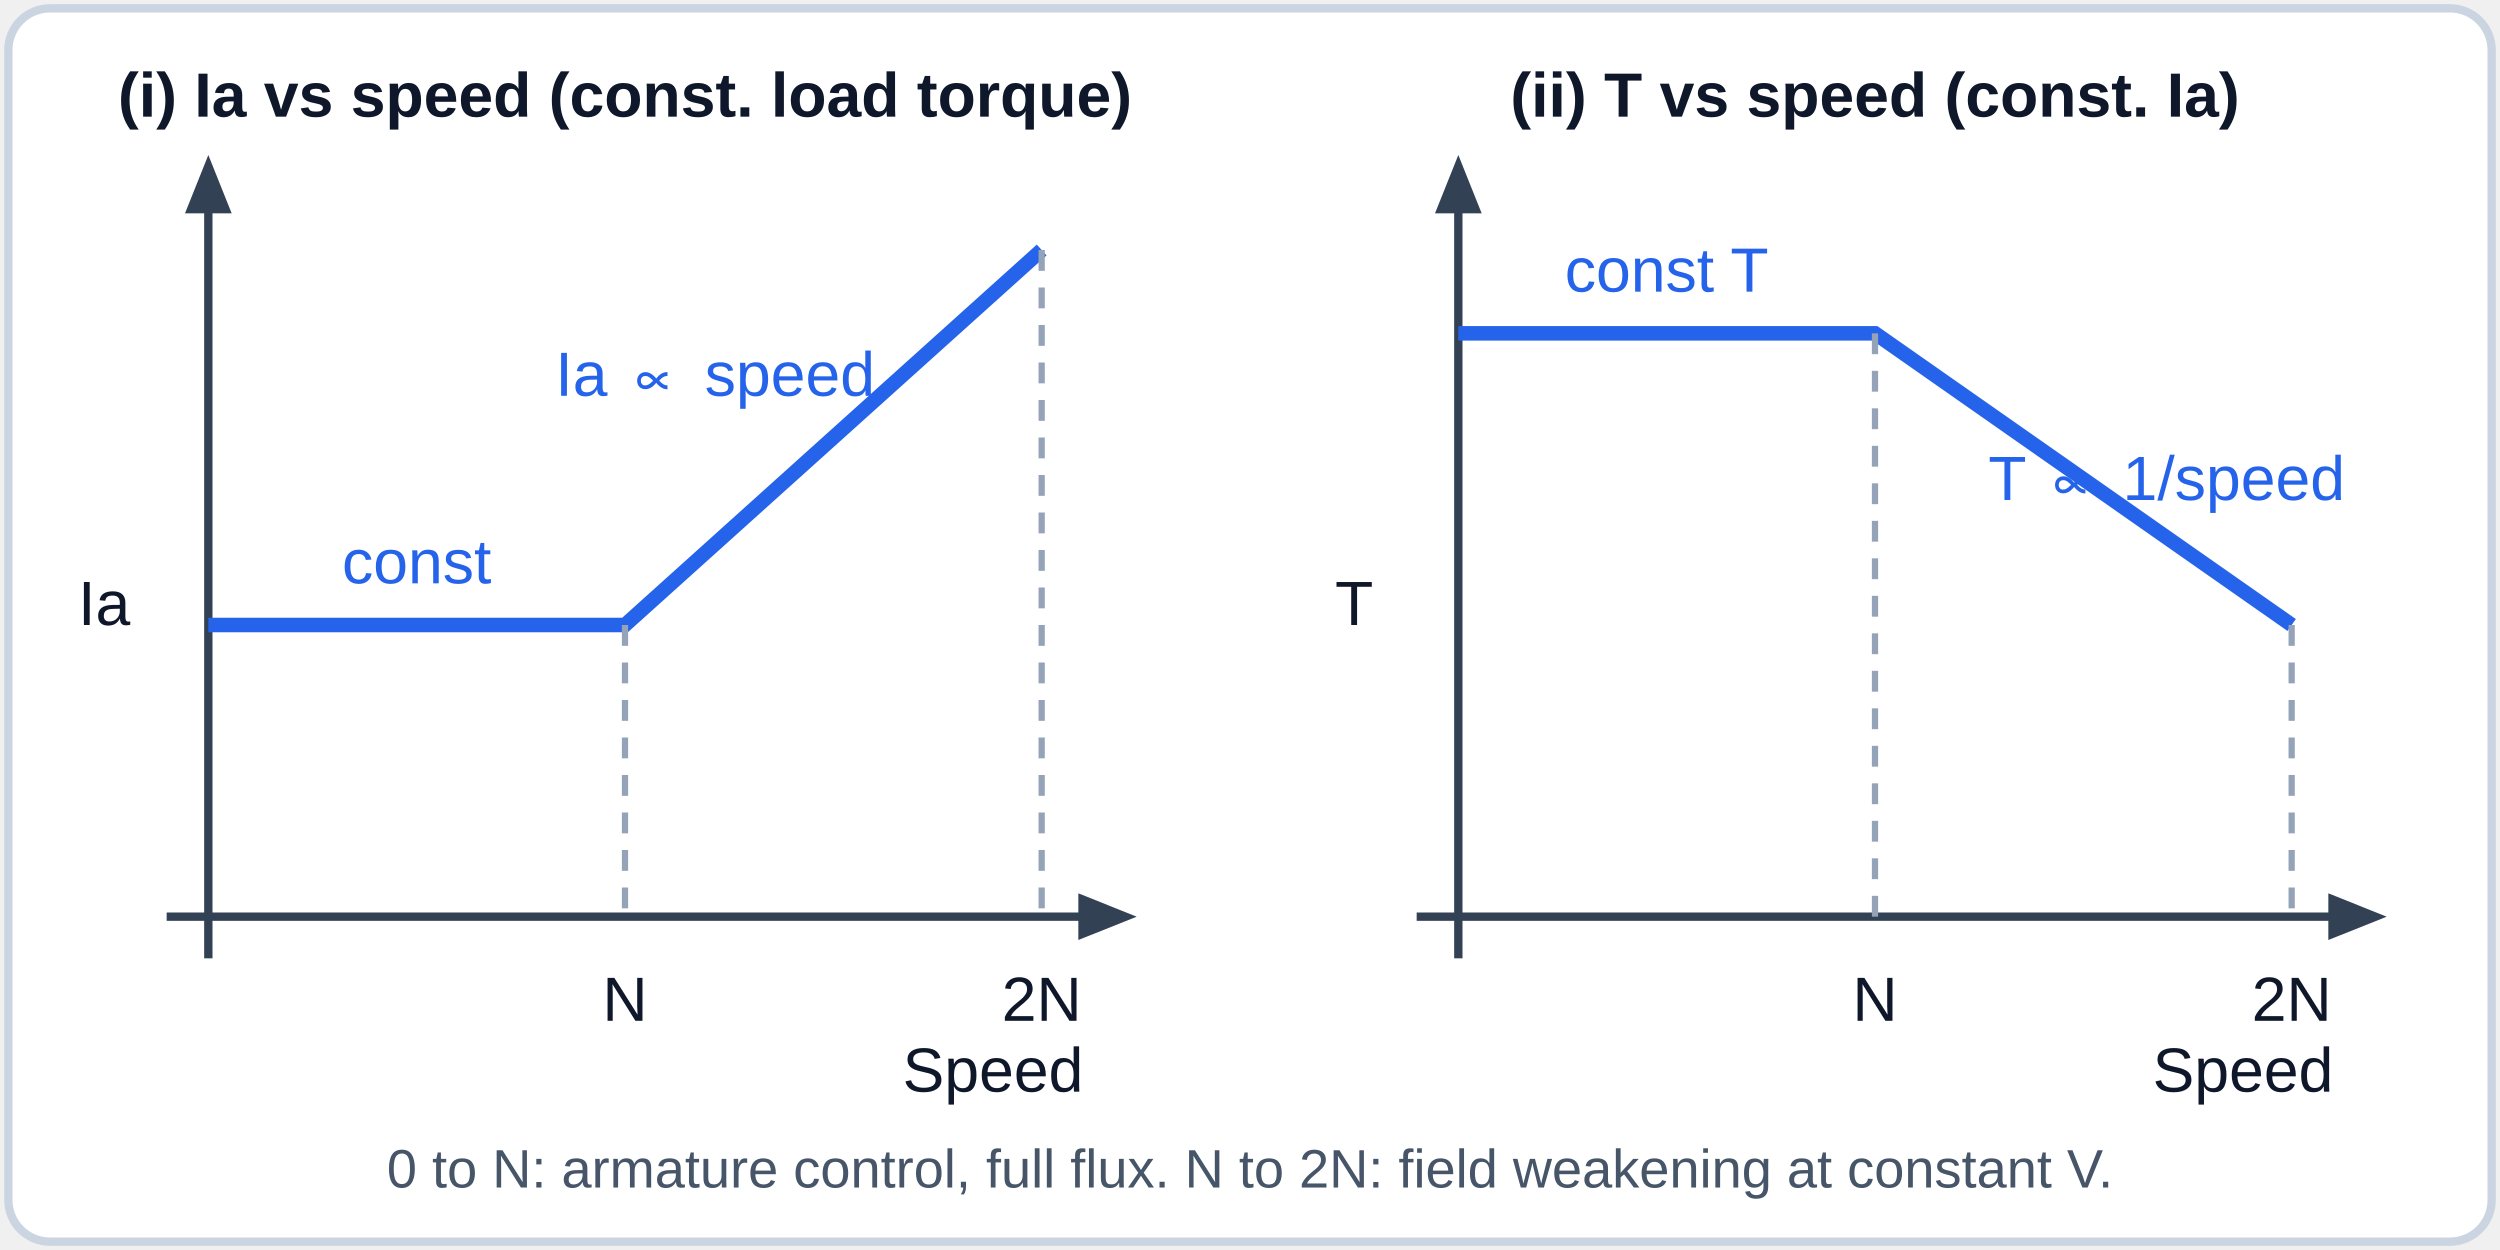
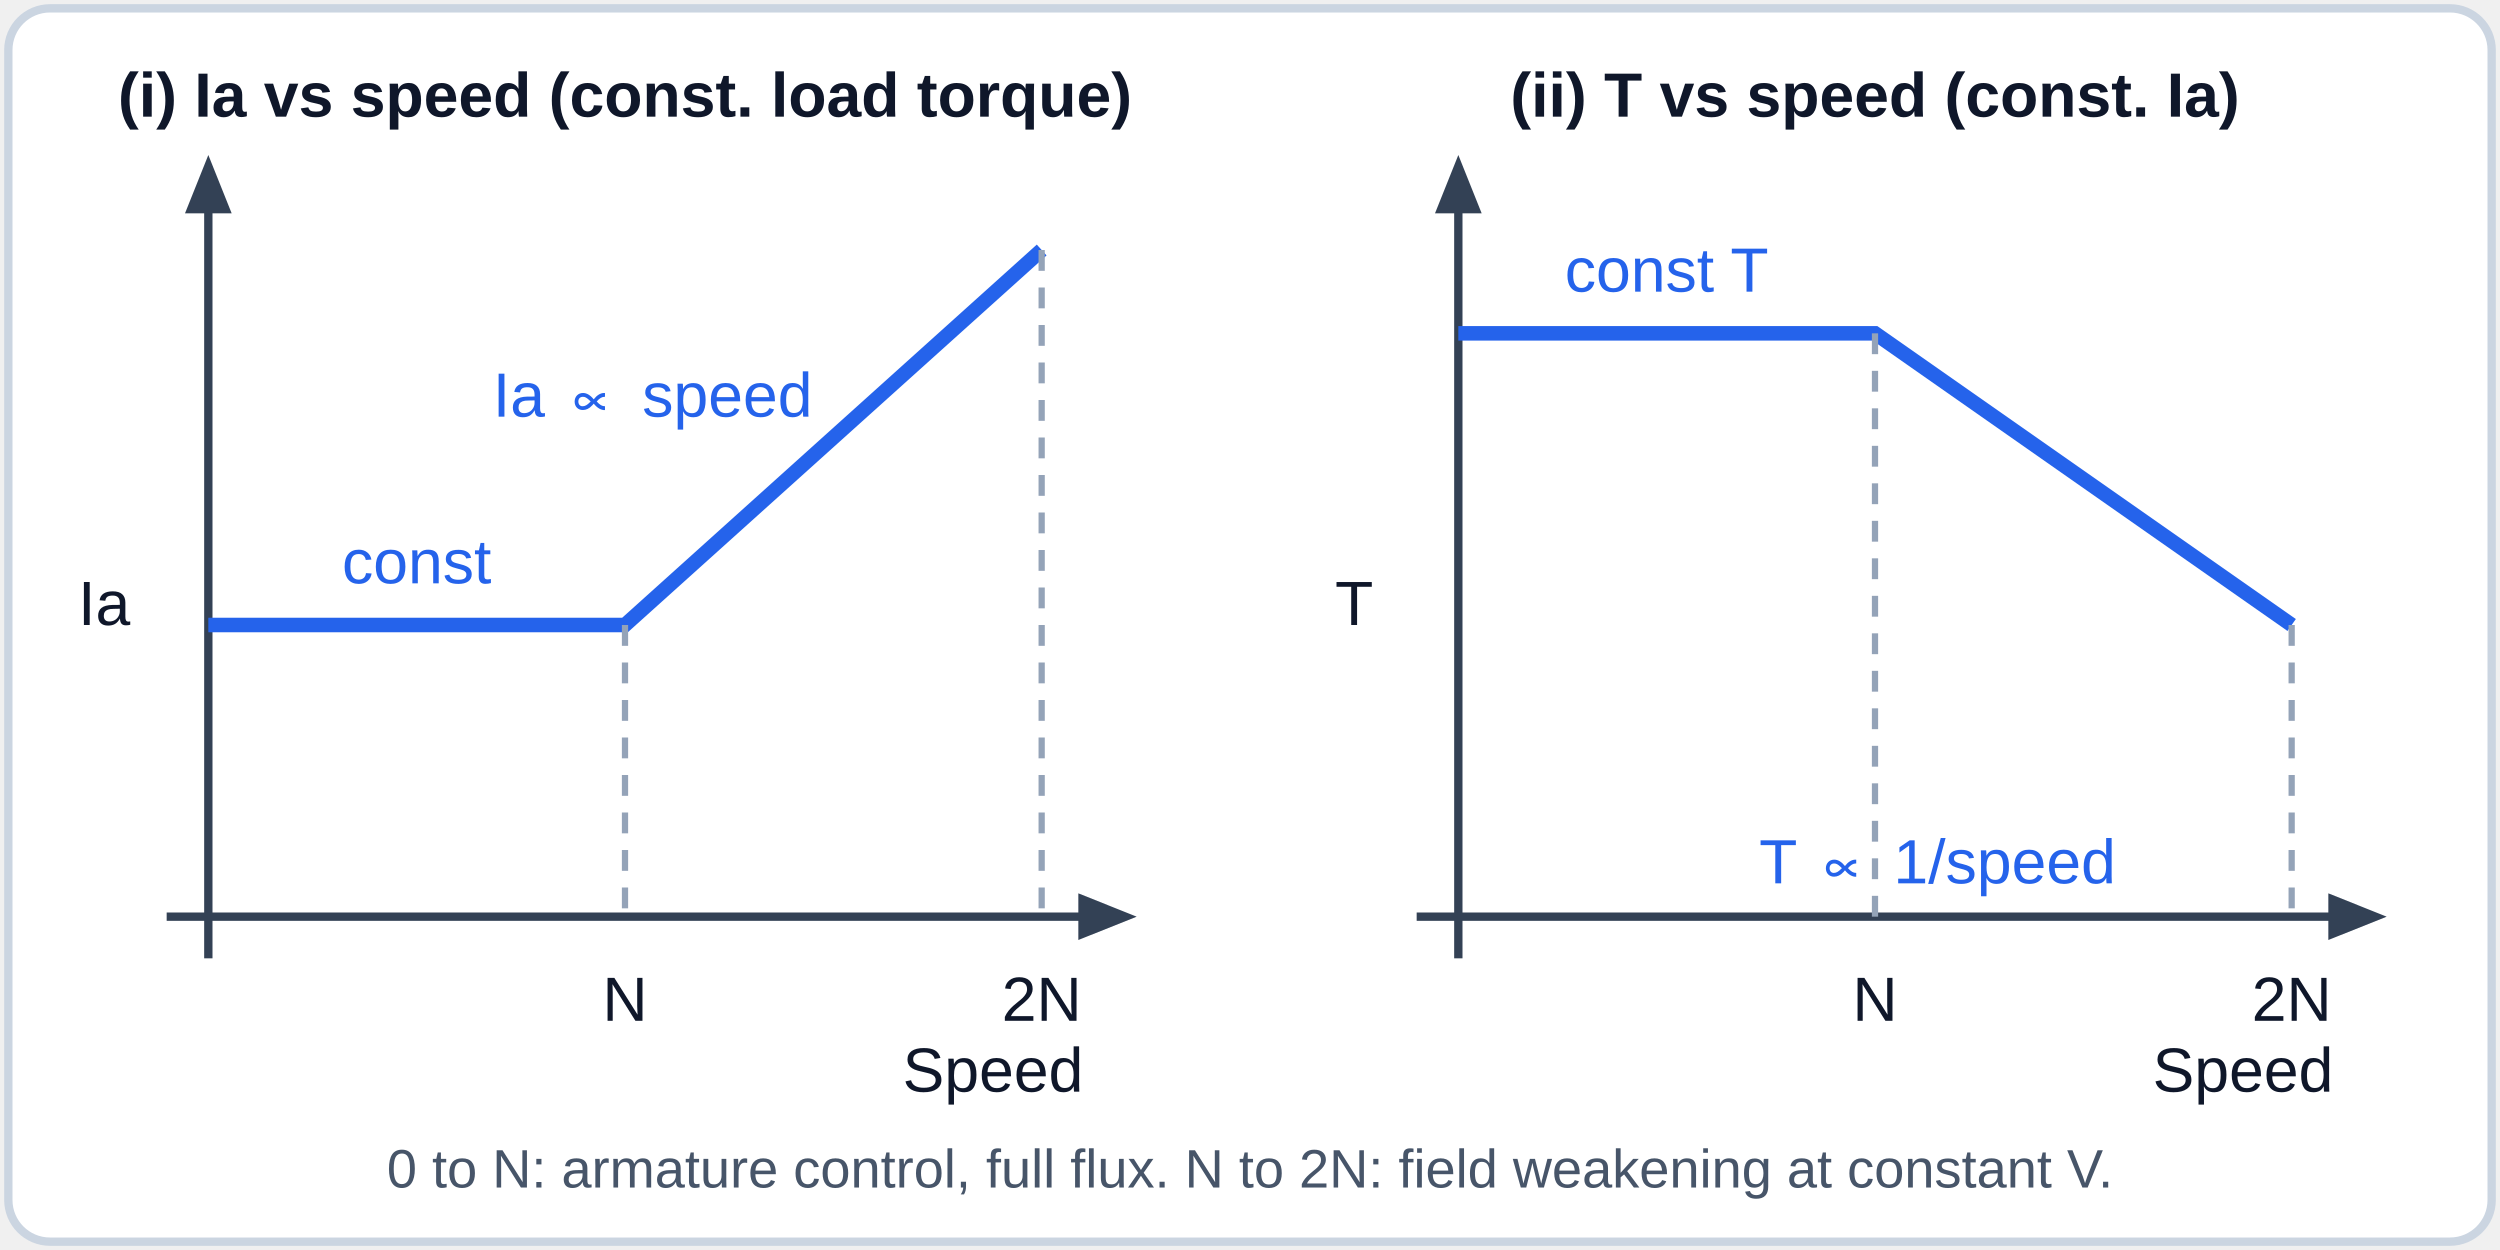
<svg xmlns="http://www.w3.org/2000/svg" viewBox="0 0 600 300" width="100%" font-family="Arial, Helvetica, sans-serif">
  <defs>
    <marker id="a" viewBox="0 0 10 10" refX="8" refY="5" markerWidth="7" markerHeight="7" orient="auto-start-reverse">
      <path d="M0 1L10 5L0 9z" fill="#334155" />
    </marker>
  </defs>
  <rect x="2" y="2" width="596" height="296" rx="10" fill="#fff" stroke="#cbd5e1" stroke-width="2" />
  <g stroke="#334155" stroke-width="2" fill="none" marker-end="url(#a)">
    <line x1="50" y1="230" x2="50" y2="40" />
    <line x1="40" y1="220" x2="270" y2="220" />
    <line x1="350" y1="230" x2="350" y2="40" />
    <line x1="340" y1="220" x2="570" y2="220" />
  </g>
  <g stroke="#2563eb" stroke-width="3.5" fill="none">
    <polyline points="50,150 150,150 250,60" />
    <polyline points="350,80 450,80 550,150" />
  </g>
  <g stroke="#94a3b8" stroke-width="1.5" stroke-dasharray="5 4">
    <line x1="150" y1="150" x2="150" y2="220" />
    <line x1="450" y1="80" x2="450" y2="220" />
    <line x1="550" y1="150" x2="550" y2="220" />
    <line x1="250" y1="60" x2="250" y2="220" />
  </g>
  <g font-size="15" fill="#0f172a" text-anchor="middle">
    <text x="150" y="28" font-weight="700">(i) Ia vs speed (const. load torque)</text>
    <text x="450" y="28" font-weight="700">(ii) T vs speed (const. Ia)</text>
    <text x="150" y="245">N</text>
    <text x="250" y="245">2N</text>
    <text x="450" y="245">N</text>
    <text x="550" y="245">2N</text>
    <text x="260" y="262" text-anchor="end">Speed</text>
    <text x="560" y="262" text-anchor="end">Speed</text>
    <text x="25" y="150">Ia</text>
    <text x="325" y="150">T</text>
    <text x="100" y="140" fill="#2563eb">const</text>
-     <text x="210" y="95" fill="#2563eb" text-anchor="end">Ia ∝ speed</text>
+     <text x="195" y="100" fill="#2563eb" text-anchor="end">Ia ∝ speed</text>
    <text x="400" y="70" fill="#2563eb">const T</text>
-     <text x="520" y="120" fill="#2563eb">T ∝ 1/speed</text>
+     <text x="465" y="212" fill="#2563eb">T ∝ 1/speed</text>
  </g>
  <text x="300" y="285" font-size="13" fill="#475569" text-anchor="middle">0 to N: armature control, full flux.  N to 2N: field weakening at constant V.</text>
</svg>
